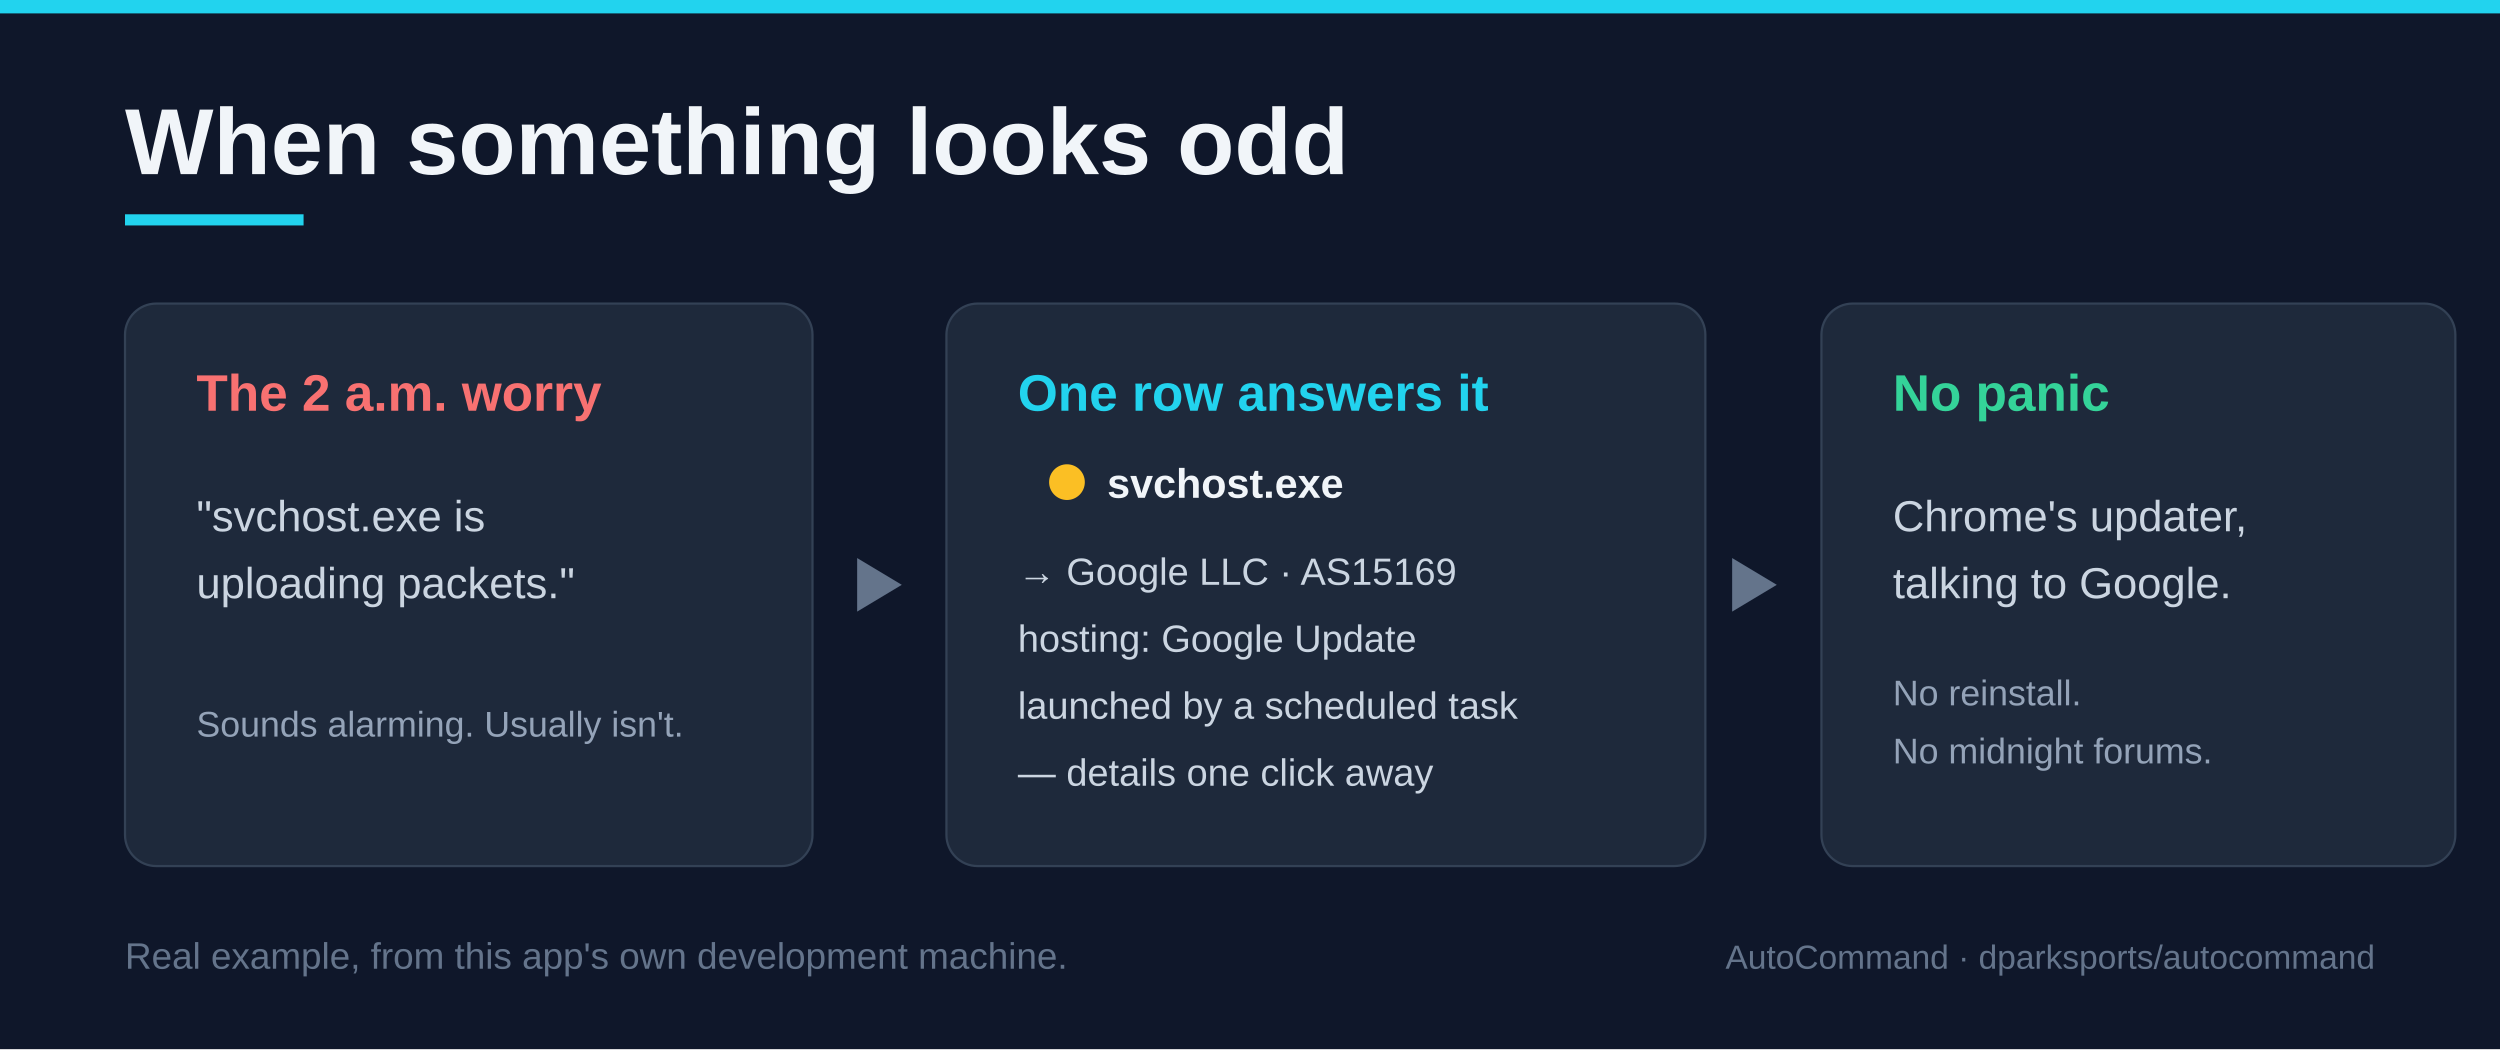
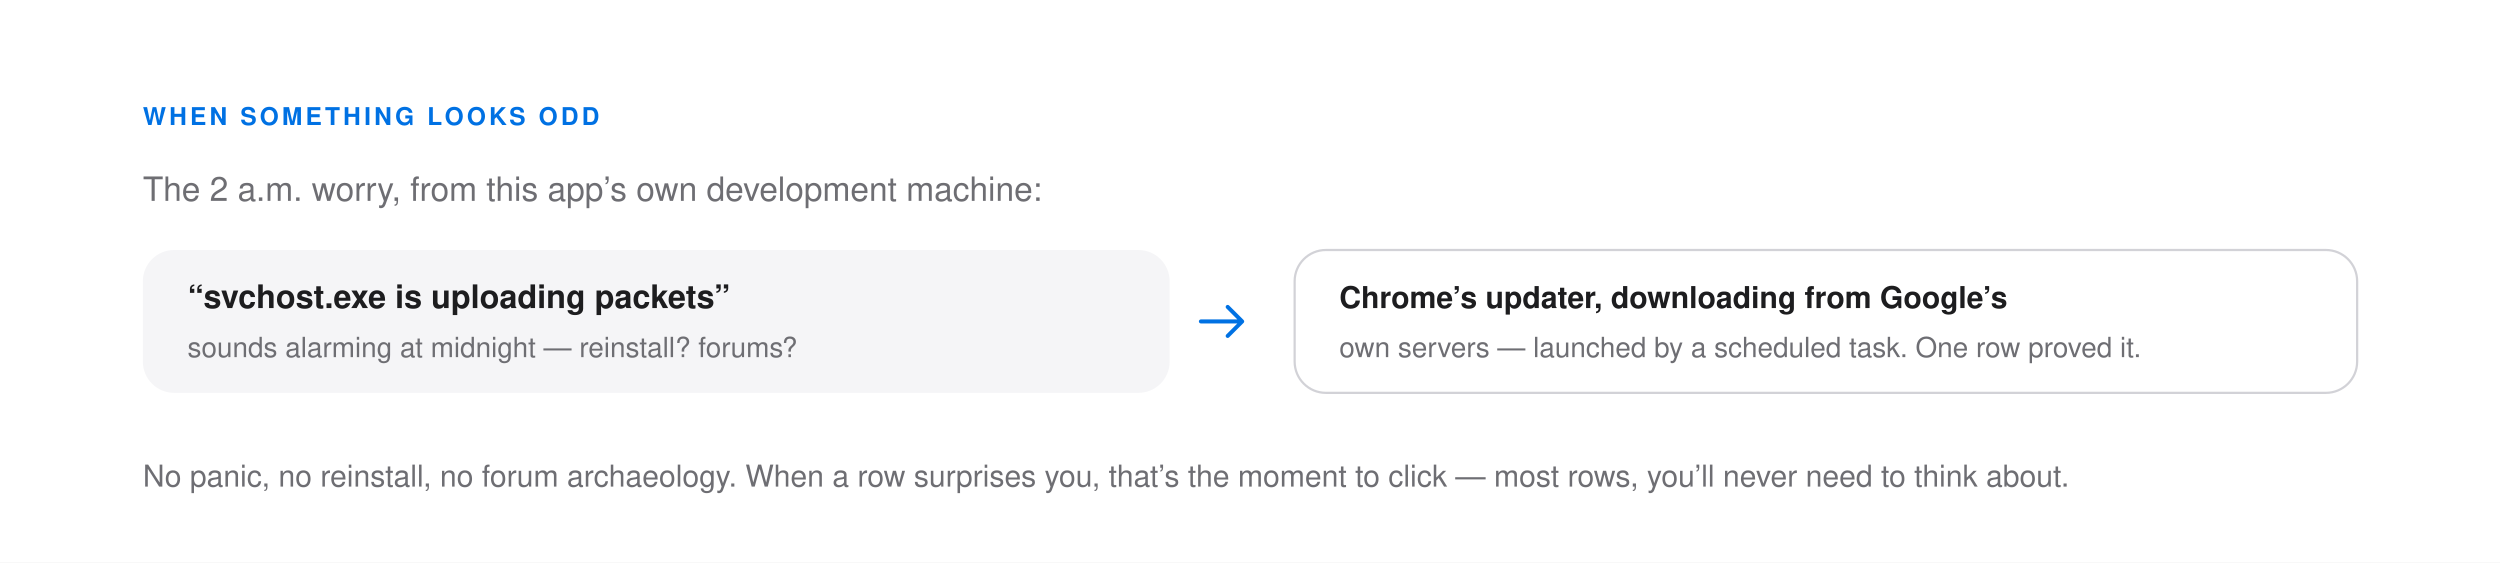
- <svg xmlns="http://www.w3.org/2000/svg" width="1120" height="470" viewBox="0 0 1120 470" role="img" aria-label="When something looks odd: the svchost worry answered by one row">
-   <rect width="1120" height="470" fill="#0f172a" />
-   <rect width="1120" height="6" fill="#22d3ee" />
-   <g font-family="Segoe UI, Arial, sans-serif">
-     <text x="56" y="78" font-size="42" font-weight="700" fill="#f1f5f9">When something looks odd</text>
-     <rect x="56" y="96" width="80" height="5" fill="#22d3ee" />
-     <rect x="56" y="136" width="308" height="252" rx="14" fill="#1e293b" stroke="#334155" />
-     <text x="88" y="184" font-size="23" font-weight="700" fill="#f87171">The 2 a.m. worry</text>
-     <text x="88" y="238" font-size="19.5" fill="#cbd5e1">"svchost.exe is</text>
-     <text x="88" y="268" font-size="19.5" fill="#cbd5e1">uploading packets."</text>
-     <text x="88" y="330" font-size="16" fill="#94a3b8">Sounds alarming. Usually isn't.</text>
-     <path d="M 384 262 L 384 250 L 404 262 L 384 274 Z" fill="#64748b" />
-     <rect x="424" y="136" width="340" height="252" rx="14" fill="#1e293b" stroke="#334155" />
-     <text x="456" y="184" font-size="23" font-weight="700" fill="#22d3ee">One row answers it</text>
-     <circle cx="478" cy="216" r="8" fill="#fbbf24" />
-     <text x="496" y="223" font-size="18.5" font-weight="600" fill="#f1f5f9">svchost.exe</text>
-     <g font-size="17" fill="#cbd5e1">
-       <text x="456" y="262">→ Google LLC · AS15169</text>
-       <text x="456" y="292">hosting: Google Update</text>
-       <text x="456" y="322">launched by a scheduled task</text>
-       <text x="456" y="352">— details one click away</text>
+ <svg xmlns="http://www.w3.org/2000/svg" width="1120" height="252" viewBox="0 0 1120 252" role="img" aria-label="The 2 a.m. svchost worry, answered by one row">
+   <rect width="1120" height="252" fill="#FFFFFF" />
+   <g font-family="-apple-system, BlinkMacSystemFont, 'SF Pro Display', 'SF Pro Text', 'Segoe UI Variable Text', 'Segoe UI', Helvetica, Arial, sans-serif">
+     <text x="64" y="56" font-size="11" font-weight="600" fill="#0071E3" text-anchor="start" letter-spacing="1.4">WHEN SOMETHING LOOKS ODD</text>
+     <text x="64" y="90" font-size="15" font-weight="400" fill="#6E6E73" text-anchor="start">The 2 a.m. worry, from this app’s own development machine:</text>
+     <rect x="64" y="112" width="460" height="64" rx="14" fill="#F5F5F7" stroke="none" stroke-width="1" />
+     <text x="84" y="138" font-size="14.5" font-weight="600" fill="#1D1D1F" text-anchor="start">“svchost.exe is uploading packets”</text>
+     <text x="84" y="160" font-size="12.5" font-weight="400" fill="#6E6E73" text-anchor="start">sounds alarming at midnight — reinstall? forums?</text>
+     <g fill="none" stroke="#0071E3" stroke-width="1.8" stroke-linecap="round" stroke-linejoin="round">
+       <path d="M 538 144 h 18 M 550 137.5 l 6.5 6.5 l -6.5 6.5" />
    </g>
-     <path d="M 776 262 L 776 250 L 796 262 L 776 274 Z" fill="#64748b" />
-     <rect x="816" y="136" width="284" height="252" rx="14" fill="#1e293b" stroke="#334155" />
-     <text x="848" y="184" font-size="23" font-weight="700" fill="#34d399">No panic</text>
-     <g font-size="19.5" fill="#cbd5e1">
-       <text x="848" y="238">Chrome's updater,</text>
-       <text x="848" y="268">talking to Google.</text>
-     </g>
-     <text x="848" y="316" font-size="16" fill="#94a3b8">No reinstall.</text>
-     <text x="848" y="342" font-size="16" fill="#94a3b8">No midnight forums.</text>
-     <text x="56" y="434" font-size="16.5" fill="#64748b">Real example, from this app's own development machine.</text>
-     <text x="1064" y="434" font-size="15" fill="#64748b" text-anchor="end">AutoCommand · dparksports/autocommand</text>
+     <rect x="580" y="112" width="476" height="64" rx="14" fill="#FFFFFF" stroke="#D2D2D7" stroke-width="1" />
+     <text x="600" y="138" font-size="13.5" font-weight="600" fill="#1D1D1F" text-anchor="start">Chrome’s updater, downloading from Google’s</text>
+     <text x="600" y="160" font-size="12.5" font-weight="400" fill="#6E6E73" text-anchor="start">own servers — launched by a scheduled task. One row proved it.</text>
+     <text x="64" y="218" font-size="13.5" font-weight="400" fill="#6E6E73" text-anchor="start">No panic, no reinstall, no forum archaeology. When a row surprises you, that’s the moment to click — most rows, you’ll never need to think about.</text>
  </g>
</svg>
